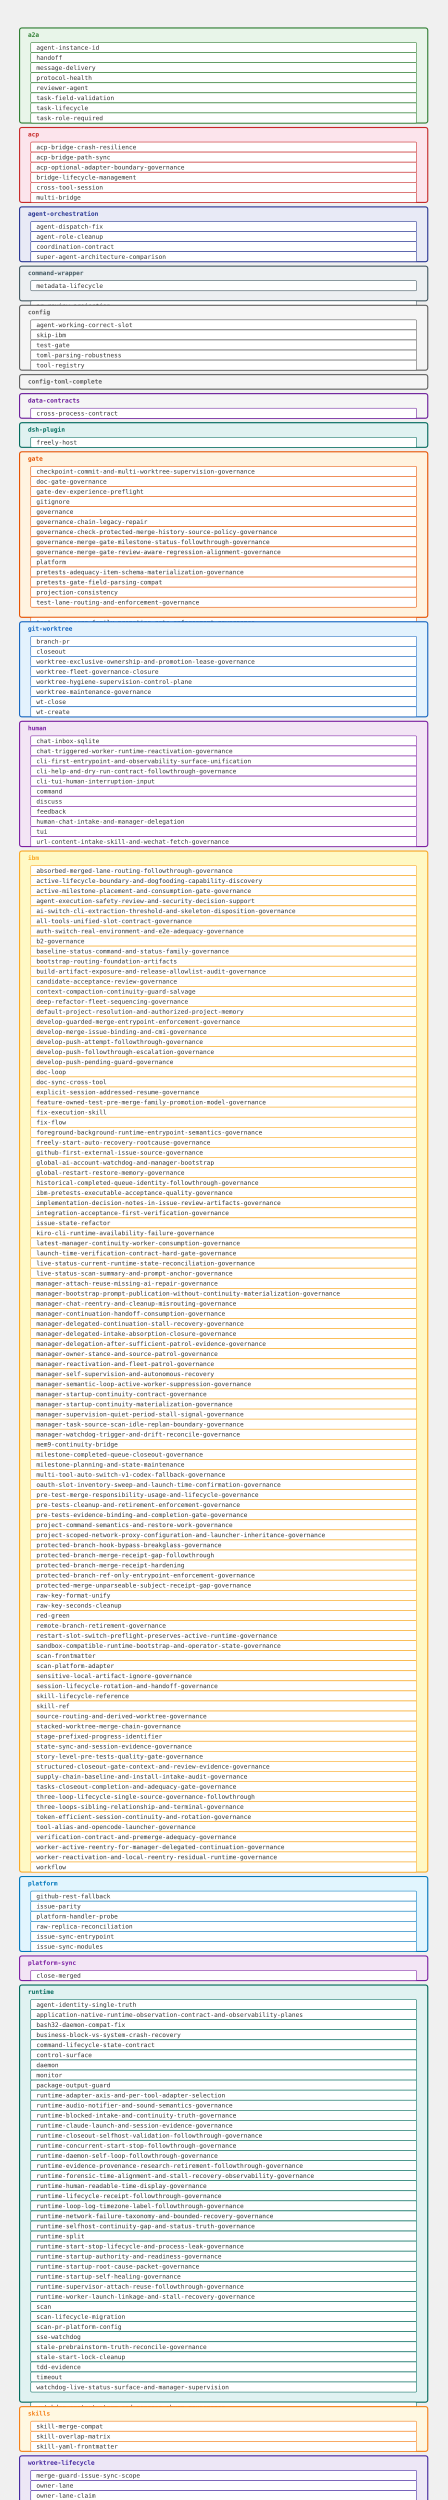
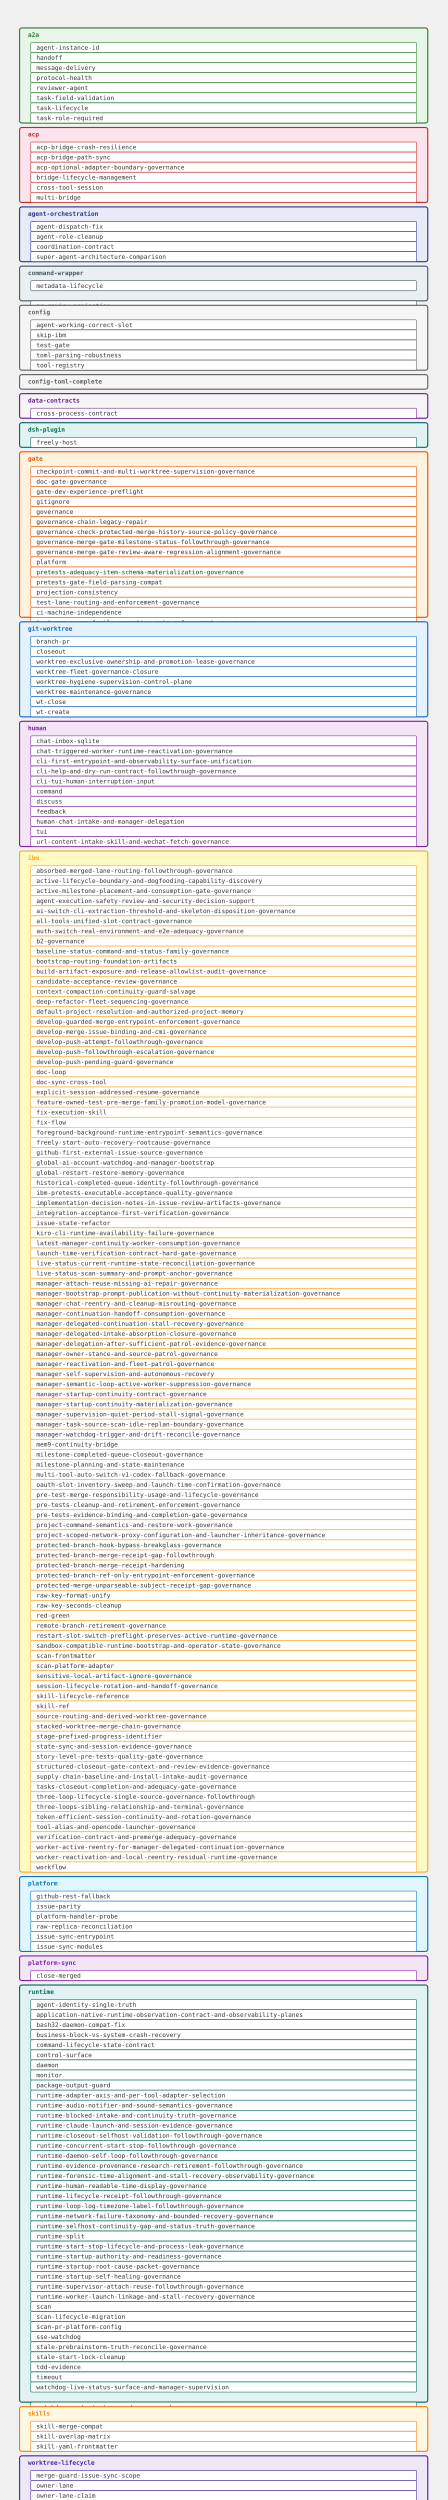
<svg xmlns="http://www.w3.org/2000/svg" viewBox="0 0 800 4471" width="800">
  <style>text { font-family: monospace; font-size: 11px; }</style>
  <rect id="epic-a2a" x="35" y="50" width="730" height="170" fill="#e8f5e9" stroke="#2e7d32" stroke-width="2" rx="4" />
  <text x="50" y="66" font-size="14" font-weight="bold" fill="#2e7d32">a2a</text>
  <rect id="story-agent-instance-id" x="55" y="76" width="690" height="18" fill="#fff" stroke="#2e7d32" stroke-width="1" rx="2" />
  <text x="65" y="89" fill="#333">agent-instance-id</text>
  <rect id="story-handoff" x="55" y="94" width="690" height="18" fill="#fff" stroke="#2e7d32" stroke-width="1" rx="2" />
  <text x="65" y="107" fill="#333">handoff</text>
  <rect id="story-message-delivery" x="55" y="112" width="690" height="18" fill="#fff" stroke="#2e7d32" stroke-width="1" rx="2" />
  <text x="65" y="125" fill="#333">message-delivery</text>
  <rect id="story-protocol-health" x="55" y="130" width="690" height="18" fill="#fff" stroke="#2e7d32" stroke-width="1" rx="2" />
  <text x="65" y="143" fill="#333">protocol-health</text>
  <rect id="story-reviewer-agent" x="55" y="148" width="690" height="18" fill="#fff" stroke="#2e7d32" stroke-width="1" rx="2" />
  <text x="65" y="161" fill="#333">reviewer-agent</text>
  <rect id="story-task-field-validation" x="55" y="166" width="690" height="18" fill="#fff" stroke="#2e7d32" stroke-width="1" rx="2" />
  <text x="65" y="179" fill="#333">task-field-validation</text>
  <rect id="story-task-lifecycle" x="55" y="184" width="690" height="18" fill="#fff" stroke="#2e7d32" stroke-width="1" rx="2" />
  <text x="65" y="197" fill="#333">task-lifecycle</text>
  <rect id="story-task-role-required" x="55" y="202" width="690" height="18" fill="#fff" stroke="#2e7d32" stroke-width="1" rx="2" />
  <text x="65" y="215" fill="#333">task-role-required</text>
  <rect id="epic-acp" x="35" y="228" width="730" height="134" fill="#fce4ec" stroke="#c62828" stroke-width="2" rx="4" />
  <text x="50" y="244" font-size="14" font-weight="bold" fill="#c62828">acp</text>
  <rect id="story-acp-bridge-crash-resilience" x="55" y="254" width="690" height="18" fill="#fff" stroke="#c62828" stroke-width="1" rx="2" />
  <text x="65" y="267" fill="#333">acp-bridge-crash-resilience</text>
  <rect id="story-acp-bridge-path-sync" x="55" y="272" width="690" height="18" fill="#fff" stroke="#c62828" stroke-width="1" rx="2" />
  <text x="65" y="285" fill="#333">acp-bridge-path-sync</text>
  <rect id="story-acp-optional-adapter-boundary-governance" x="55" y="290" width="690" height="18" fill="#fff" stroke="#c62828" stroke-width="1" rx="2" />
  <text x="65" y="303" fill="#333">acp-optional-adapter-boundary-governance</text>
  <rect id="story-bridge-lifecycle-management" x="55" y="308" width="690" height="18" fill="#fff" stroke="#c62828" stroke-width="1" rx="2" />
  <text x="65" y="321" fill="#333">bridge-lifecycle-management</text>
  <rect id="story-cross-tool-session" x="55" y="326" width="690" height="18" fill="#fff" stroke="#c62828" stroke-width="1" rx="2" />
  <text x="65" y="339" fill="#333">cross-tool-session</text>
  <rect id="story-multi-bridge" x="55" y="344" width="690" height="18" fill="#fff" stroke="#c62828" stroke-width="1" rx="2" />
  <text x="65" y="357" fill="#333">multi-bridge</text>
  <rect id="epic-agent-orchestration" x="35" y="370" width="730" height="98" fill="#e8eaf6" stroke="#283593" stroke-width="2" rx="4" />
  <text x="50" y="386" font-size="14" font-weight="bold" fill="#283593">agent-orchestration</text>
  <rect id="story-agent-dispatch-fix" x="55" y="396" width="690" height="18" fill="#fff" stroke="#283593" stroke-width="1" rx="2" />
  <text x="65" y="409" fill="#333">agent-dispatch-fix</text>
  <rect id="story-agent-role-cleanup" x="55" y="414" width="690" height="18" fill="#fff" stroke="#283593" stroke-width="1" rx="2" />
  <text x="65" y="427" fill="#333">agent-role-cleanup</text>
  <rect id="story-coordination-contract" x="55" y="432" width="690" height="18" fill="#fff" stroke="#283593" stroke-width="1" rx="2" />
  <text x="65" y="445" fill="#333">coordination-contract</text>
  <rect id="story-super-agent-architecture-comparison" x="55" y="450" width="690" height="18" fill="#fff" stroke="#283593" stroke-width="1" rx="2" />
  <text x="65" y="463" fill="#333">super-agent-architecture-comparison</text>
  <rect id="epic-command-wrapper" x="35" y="476" width="730" height="62" fill="#eceff1" stroke="#455a64" stroke-width="2" rx="4" />
  <text x="50" y="492" font-size="14" font-weight="bold" fill="#455a64">command-wrapper</text>
  <rect id="story-metadata-lifecycle" x="55" y="502" width="690" height="18" fill="#fff" stroke="#455a64" stroke-width="1" rx="2" />
  <text x="65" y="515" fill="#333">metadata-lifecycle</text>
  <rect id="story-pr-review-projection" x="55" y="538" width="690" height="18" fill="#fff" stroke="#455a64" stroke-width="1" rx="2" />
  <text x="65" y="551" fill="#333">pr-review-projection</text>
  <rect id="epic-config" x="35" y="546" width="730" height="116" fill="#f5f5f5" stroke="#616161" stroke-width="2" rx="4" />
  <text x="50" y="562" font-size="14" font-weight="bold" fill="#616161">config</text>
  <rect id="story-agent-working-correct-slot" x="55" y="572" width="690" height="18" fill="#fff" stroke="#616161" stroke-width="1" rx="2" />
  <text x="65" y="585" fill="#333">agent-working-correct-slot</text>
  <rect id="story-skip-ibm" x="55" y="590" width="690" height="18" fill="#fff" stroke="#616161" stroke-width="1" rx="2" />
  <text x="65" y="603" fill="#333">skip-ibm</text>
  <rect id="story-test-gate" x="55" y="608" width="690" height="18" fill="#fff" stroke="#616161" stroke-width="1" rx="2" />
  <text x="65" y="621" fill="#333">test-gate</text>
  <rect id="story-toml-parsing-robustness" x="55" y="626" width="690" height="18" fill="#fff" stroke="#616161" stroke-width="1" rx="2" />
  <text x="65" y="639" fill="#333">toml-parsing-robustness</text>
  <rect id="story-tool-registry" x="55" y="644" width="690" height="18" fill="#fff" stroke="#616161" stroke-width="1" rx="2" />
  <text x="65" y="657" fill="#333">tool-registry</text>
  <rect id="epic-config-toml-complete" x="35" y="670" width="730" height="26" fill="#f5f5f5" stroke="#616161" stroke-width="2" rx="4" />
  <text x="50" y="686" font-size="14" font-weight="bold" fill="#616161">config-toml-complete</text>
  <rect id="epic-data-contracts" x="35" y="704" width="730" height="44" fill="#f5f5f5" stroke="#6a1b9a" stroke-width="2" rx="4" />
  <text x="50" y="720" font-size="14" font-weight="bold" fill="#6a1b9a">data-contracts</text>
  <rect id="story-cross-process-contract" x="55" y="730" width="690" height="18" fill="#fff" stroke="#6a1b9a" stroke-width="1" rx="2" />
  <text x="65" y="743" fill="#333">cross-process-contract</text>
  <rect id="epic-dsh-plugin" x="35" y="756" width="730" height="44" fill="#e0f2f1" stroke="#00695c" stroke-width="2" rx="4" />
  <text x="50" y="772" font-size="14" font-weight="bold" fill="#00695c">dsh-plugin</text>
  <rect id="story-freely-host" x="55" y="782" width="690" height="18" fill="#fff" stroke="#00695c" stroke-width="1" rx="2" />
  <text x="65" y="795" fill="#333">freely-host</text>
  <rect id="epic-gate" x="35" y="808" width="730" height="296" fill="#fff3e0" stroke="#e65100" stroke-width="2" rx="4" />
  <text x="50" y="824" font-size="14" font-weight="bold" fill="#e65100">gate</text>
  <rect id="story-checkpoint-commit-and-multi-worktree-supervision-governance" x="55" y="834" width="690" height="18" fill="#fff" stroke="#e65100" stroke-width="1" rx="2" />
  <text x="65" y="847" fill="#333">checkpoint-commit-and-multi-worktree-supervision-governance</text>
  <rect id="story-doc-gate-governance" x="55" y="852" width="690" height="18" fill="#fff" stroke="#e65100" stroke-width="1" rx="2" />
  <text x="65" y="865" fill="#333">doc-gate-governance</text>
  <rect id="story-gate-dev-experience-preflight" x="55" y="870" width="690" height="18" fill="#fff" stroke="#e65100" stroke-width="1" rx="2" />
  <text x="65" y="883" fill="#333">gate-dev-experience-preflight</text>
  <rect id="story-gitignore" x="55" y="888" width="690" height="18" fill="#fff" stroke="#e65100" stroke-width="1" rx="2" />
  <text x="65" y="901" fill="#333">gitignore</text>
  <rect id="story-governance" x="55" y="906" width="690" height="18" fill="#fff" stroke="#e65100" stroke-width="1" rx="2" />
  <text x="65" y="919" fill="#333">governance</text>
  <rect id="story-governance-chain-legacy-repair" x="55" y="924" width="690" height="18" fill="#fff" stroke="#e65100" stroke-width="1" rx="2" />
  <text x="65" y="937" fill="#333">governance-chain-legacy-repair</text>
  <rect id="story-governance-check-protected-merge-history-source-policy-governance" x="55" y="942" width="690" height="18" fill="#fff" stroke="#e65100" stroke-width="1" rx="2" />
  <text x="65" y="955" fill="#333">governance-check-protected-merge-history-source-policy-governance</text>
  <rect id="story-governance-merge-gate-milestone-status-followthrough-governance" x="55" y="960" width="690" height="18" fill="#fff" stroke="#e65100" stroke-width="1" rx="2" />
  <text x="65" y="973" fill="#333">governance-merge-gate-milestone-status-followthrough-governance</text>
  <rect id="story-governance-merge-gate-review-aware-regression-alignment-governance" x="55" y="978" width="690" height="18" fill="#fff" stroke="#e65100" stroke-width="1" rx="2" />
  <text x="65" y="991" fill="#333">governance-merge-gate-review-aware-regression-alignment-governance</text>
  <rect id="story-platform" x="55" y="996" width="690" height="18" fill="#fff" stroke="#e65100" stroke-width="1" rx="2" />
  <text x="65" y="1009" fill="#333">platform</text>
  <rect id="story-pretests-adequacy-item-schema-materialization-governance" x="55" y="1014" width="690" height="18" fill="#fff" stroke="#e65100" stroke-width="1" rx="2" />
  <text x="65" y="1027" fill="#333">pretests-adequacy-item-schema-materialization-governance</text>
  <rect id="story-pretests-gate-field-parsing-compat" x="55" y="1032" width="690" height="18" fill="#fff" stroke="#e65100" stroke-width="1" rx="2" />
  <text x="65" y="1045" fill="#333">pretests-gate-field-parsing-compat</text>
  <rect id="story-projection-consistency" x="55" y="1050" width="690" height="18" fill="#fff" stroke="#e65100" stroke-width="1" rx="2" />
  <text x="65" y="1063" fill="#333">projection-consistency</text>
  <rect id="story-test-lane-routing-and-enforcement-governance" x="55" y="1068" width="690" height="18" fill="#fff" stroke="#e65100" stroke-width="1" rx="2" />
  <text x="65" y="1081" fill="#333">test-lane-routing-and-enforcement-governance</text>
+   <rect id="story-ci-machine-independence" x="55" y="1086" width="690" height="18" fill="#fff" stroke="#e65100" stroke-width="1" rx="2" />
+   <text x="65" y="1099" fill="#333">ci-machine-independence</text>
  <rect id="story-test-pre-merge-family-promotion-gate-enforcement-governance" x="55" y="1104" width="690" height="18" fill="#fff" stroke="#e65100" stroke-width="1" rx="2" />
  <text x="65" y="1117" fill="#333">test-pre-merge-family-promotion-gate-enforcement-governance</text>
  <rect id="epic-git-worktree" x="35" y="1112" width="730" height="170" fill="#e3f2fd" stroke="#1565c0" stroke-width="2" rx="4" />
  <text x="50" y="1128" font-size="14" font-weight="bold" fill="#1565c0">git-worktree</text>
  <rect id="story-branch-pr" x="55" y="1138" width="690" height="18" fill="#fff" stroke="#1565c0" stroke-width="1" rx="2" />
  <text x="65" y="1151" fill="#333">branch-pr</text>
  <rect id="story-closeout" x="55" y="1156" width="690" height="18" fill="#fff" stroke="#1565c0" stroke-width="1" rx="2" />
  <text x="65" y="1169" fill="#333">closeout</text>
  <rect id="story-worktree-exclusive-ownership-and-promotion-lease-governance" x="55" y="1174" width="690" height="18" fill="#fff" stroke="#1565c0" stroke-width="1" rx="2" />
  <text x="65" y="1187" fill="#333">worktree-exclusive-ownership-and-promotion-lease-governance</text>
  <rect id="story-worktree-fleet-governance-closure" x="55" y="1192" width="690" height="18" fill="#fff" stroke="#1565c0" stroke-width="1" rx="2" />
  <text x="65" y="1205" fill="#333">worktree-fleet-governance-closure</text>
  <rect id="story-worktree-hygiene-supervision-control-plane" x="55" y="1210" width="690" height="18" fill="#fff" stroke="#1565c0" stroke-width="1" rx="2" />
  <text x="65" y="1223" fill="#333">worktree-hygiene-supervision-control-plane</text>
  <rect id="story-worktree-maintenance-governance" x="55" y="1228" width="690" height="18" fill="#fff" stroke="#1565c0" stroke-width="1" rx="2" />
  <text x="65" y="1241" fill="#333">worktree-maintenance-governance</text>
  <rect id="story-wt-close" x="55" y="1246" width="690" height="18" fill="#fff" stroke="#1565c0" stroke-width="1" rx="2" />
  <text x="65" y="1259" fill="#333">wt-close</text>
  <rect id="story-wt-create" x="55" y="1264" width="690" height="18" fill="#fff" stroke="#1565c0" stroke-width="1" rx="2" />
  <text x="65" y="1277" fill="#333">wt-create</text>
  <rect id="epic-human" x="35" y="1290" width="730" height="224" fill="#f3e5f5" stroke="#7b1fa2" stroke-width="2" rx="4" />
  <text x="50" y="1306" font-size="14" font-weight="bold" fill="#7b1fa2">human</text>
  <rect id="story-chat-inbox-sqlite" x="55" y="1316" width="690" height="18" fill="#fff" stroke="#7b1fa2" stroke-width="1" rx="2" />
  <text x="65" y="1329" fill="#333">chat-inbox-sqlite</text>
  <rect id="story-chat-triggered-worker-runtime-reactivation-governance" x="55" y="1334" width="690" height="18" fill="#fff" stroke="#7b1fa2" stroke-width="1" rx="2" />
  <text x="65" y="1347" fill="#333">chat-triggered-worker-runtime-reactivation-governance</text>
  <rect id="story-cli-first-entrypoint-and-observability-surface-unification" x="55" y="1352" width="690" height="18" fill="#fff" stroke="#7b1fa2" stroke-width="1" rx="2" />
  <text x="65" y="1365" fill="#333">cli-first-entrypoint-and-observability-surface-unification</text>
  <rect id="story-cli-help-and-dry-run-contract-followthrough-governance" x="55" y="1370" width="690" height="18" fill="#fff" stroke="#7b1fa2" stroke-width="1" rx="2" />
  <text x="65" y="1383" fill="#333">cli-help-and-dry-run-contract-followthrough-governance</text>
  <rect id="story-cli-tui-human-interruption-input" x="55" y="1388" width="690" height="18" fill="#fff" stroke="#7b1fa2" stroke-width="1" rx="2" />
  <text x="65" y="1401" fill="#333">cli-tui-human-interruption-input</text>
  <rect id="story-command" x="55" y="1406" width="690" height="18" fill="#fff" stroke="#7b1fa2" stroke-width="1" rx="2" />
  <text x="65" y="1419" fill="#333">command</text>
  <rect id="story-discuss" x="55" y="1424" width="690" height="18" fill="#fff" stroke="#7b1fa2" stroke-width="1" rx="2" />
  <text x="65" y="1437" fill="#333">discuss</text>
  <rect id="story-feedback" x="55" y="1442" width="690" height="18" fill="#fff" stroke="#7b1fa2" stroke-width="1" rx="2" />
  <text x="65" y="1455" fill="#333">feedback</text>
  <rect id="story-human-chat-intake-and-manager-delegation" x="55" y="1460" width="690" height="18" fill="#fff" stroke="#7b1fa2" stroke-width="1" rx="2" />
  <text x="65" y="1473" fill="#333">human-chat-intake-and-manager-delegation</text>
  <rect id="story-tui" x="55" y="1478" width="690" height="18" fill="#fff" stroke="#7b1fa2" stroke-width="1" rx="2" />
  <text x="65" y="1491" fill="#333">tui</text>
  <rect id="story-url-content-intake-skill-and-wechat-fetch-governance" x="55" y="1496" width="690" height="18" fill="#fff" stroke="#7b1fa2" stroke-width="1" rx="2" />
  <text x="65" y="1509" fill="#333">url-content-intake-skill-and-wechat-fetch-governance</text>
  <rect id="epic-ibm" x="35" y="1522" width="730" height="1826" fill="#fff9c4" stroke="#f9a825" stroke-width="2" rx="4" />
  <text x="50" y="1538" font-size="14" font-weight="bold" fill="#f9a825">ibm</text>
  <rect id="story-absorbed-merged-lane-routing-followthrough-governance" x="55" y="1548" width="690" height="18" fill="#fff" stroke="#f9a825" stroke-width="1" rx="2" />
  <text x="65" y="1561" fill="#333">absorbed-merged-lane-routing-followthrough-governance</text>
  <rect id="story-active-lifecycle-boundary-and-dogfooding-capability-discovery" x="55" y="1566" width="690" height="18" fill="#fff" stroke="#f9a825" stroke-width="1" rx="2" />
  <text x="65" y="1579" fill="#333">active-lifecycle-boundary-and-dogfooding-capability-discovery</text>
  <rect id="story-active-milestone-placement-and-consumption-gate-governance" x="55" y="1584" width="690" height="18" fill="#fff" stroke="#f9a825" stroke-width="1" rx="2" />
  <text x="65" y="1597" fill="#333">active-milestone-placement-and-consumption-gate-governance</text>
  <rect id="story-agent-execution-safety-review-and-security-decision-support" x="55" y="1602" width="690" height="18" fill="#fff" stroke="#f9a825" stroke-width="1" rx="2" />
  <text x="65" y="1615" fill="#333">agent-execution-safety-review-and-security-decision-support</text>
  <rect id="story-ai-switch-cli-extraction-threshold-and-skeleton-disposition-governance" x="55" y="1620" width="690" height="18" fill="#fff" stroke="#f9a825" stroke-width="1" rx="2" />
  <text x="65" y="1633" fill="#333">ai-switch-cli-extraction-threshold-and-skeleton-disposition-governance</text>
  <rect id="story-all-tools-unified-slot-contract-governance" x="55" y="1638" width="690" height="18" fill="#fff" stroke="#f9a825" stroke-width="1" rx="2" />
  <text x="65" y="1651" fill="#333">all-tools-unified-slot-contract-governance</text>
  <rect id="story-auth-switch-real-environment-and-e2e-adequacy-governance" x="55" y="1656" width="690" height="18" fill="#fff" stroke="#f9a825" stroke-width="1" rx="2" />
  <text x="65" y="1669" fill="#333">auth-switch-real-environment-and-e2e-adequacy-governance</text>
  <rect id="story-b2-governance" x="55" y="1674" width="690" height="18" fill="#fff" stroke="#f9a825" stroke-width="1" rx="2" />
  <text x="65" y="1687" fill="#333">b2-governance</text>
  <rect id="story-baseline-status-command-and-status-family-governance" x="55" y="1692" width="690" height="18" fill="#fff" stroke="#f9a825" stroke-width="1" rx="2" />
  <text x="65" y="1705" fill="#333">baseline-status-command-and-status-family-governance</text>
  <rect id="story-bootstrap-routing-foundation-artifacts" x="55" y="1710" width="690" height="18" fill="#fff" stroke="#f9a825" stroke-width="1" rx="2" />
  <text x="65" y="1723" fill="#333">bootstrap-routing-foundation-artifacts</text>
  <rect id="story-build-artifact-exposure-and-release-allowlist-audit-governance" x="55" y="1728" width="690" height="18" fill="#fff" stroke="#f9a825" stroke-width="1" rx="2" />
  <text x="65" y="1741" fill="#333">build-artifact-exposure-and-release-allowlist-audit-governance</text>
  <rect id="story-candidate-acceptance-review-governance" x="55" y="1746" width="690" height="18" fill="#fff" stroke="#f9a825" stroke-width="1" rx="2" />
  <text x="65" y="1759" fill="#333">candidate-acceptance-review-governance</text>
  <rect id="story-context-compaction-continuity-guard-salvage" x="55" y="1764" width="690" height="18" fill="#fff" stroke="#f9a825" stroke-width="1" rx="2" />
  <text x="65" y="1777" fill="#333">context-compaction-continuity-guard-salvage</text>
  <rect id="story-deep-refactor-fleet-sequencing-governance" x="55" y="1782" width="690" height="18" fill="#fff" stroke="#f9a825" stroke-width="1" rx="2" />
  <text x="65" y="1795" fill="#333">deep-refactor-fleet-sequencing-governance</text>
  <rect id="story-default-project-resolution-and-authorized-project-memory" x="55" y="1800" width="690" height="18" fill="#fff" stroke="#f9a825" stroke-width="1" rx="2" />
  <text x="65" y="1813" fill="#333">default-project-resolution-and-authorized-project-memory</text>
  <rect id="story-develop-guarded-merge-entrypoint-enforcement-governance" x="55" y="1818" width="690" height="18" fill="#fff" stroke="#f9a825" stroke-width="1" rx="2" />
  <text x="65" y="1831" fill="#333">develop-guarded-merge-entrypoint-enforcement-governance</text>
  <rect id="story-develop-merge-issue-binding-and-cmi-governance" x="55" y="1836" width="690" height="18" fill="#fff" stroke="#f9a825" stroke-width="1" rx="2" />
  <text x="65" y="1849" fill="#333">develop-merge-issue-binding-and-cmi-governance</text>
  <rect id="story-develop-push-attempt-followthrough-governance" x="55" y="1854" width="690" height="18" fill="#fff" stroke="#f9a825" stroke-width="1" rx="2" />
  <text x="65" y="1867" fill="#333">develop-push-attempt-followthrough-governance</text>
  <rect id="story-develop-push-followthrough-escalation-governance" x="55" y="1872" width="690" height="18" fill="#fff" stroke="#f9a825" stroke-width="1" rx="2" />
  <text x="65" y="1885" fill="#333">develop-push-followthrough-escalation-governance</text>
  <rect id="story-develop-push-pending-guard-governance" x="55" y="1890" width="690" height="18" fill="#fff" stroke="#f9a825" stroke-width="1" rx="2" />
  <text x="65" y="1903" fill="#333">develop-push-pending-guard-governance</text>
  <rect id="story-doc-loop" x="55" y="1908" width="690" height="18" fill="#fff" stroke="#f9a825" stroke-width="1" rx="2" />
  <text x="65" y="1921" fill="#333">doc-loop</text>
  <rect id="story-doc-sync-cross-tool" x="55" y="1926" width="690" height="18" fill="#fff" stroke="#f9a825" stroke-width="1" rx="2" />
  <text x="65" y="1939" fill="#333">doc-sync-cross-tool</text>
  <rect id="story-explicit-session-addressed-resume-governance" x="55" y="1944" width="690" height="18" fill="#fff" stroke="#f9a825" stroke-width="1" rx="2" />
  <text x="65" y="1957" fill="#333">explicit-session-addressed-resume-governance</text>
  <rect id="story-feature-owned-test-pre-merge-family-promotion-model-governance" x="55" y="1962" width="690" height="18" fill="#fff" stroke="#f9a825" stroke-width="1" rx="2" />
  <text x="65" y="1975" fill="#333">feature-owned-test-pre-merge-family-promotion-model-governance</text>
  <rect id="story-fix-execution-skill" x="55" y="1980" width="690" height="18" fill="#fff" stroke="#f9a825" stroke-width="1" rx="2" />
  <text x="65" y="1993" fill="#333">fix-execution-skill</text>
  <rect id="story-fix-flow" x="55" y="1998" width="690" height="18" fill="#fff" stroke="#f9a825" stroke-width="1" rx="2" />
  <text x="65" y="2011" fill="#333">fix-flow</text>
  <rect id="story-foreground-background-runtime-entrypoint-semantics-governance" x="55" y="2016" width="690" height="18" fill="#fff" stroke="#f9a825" stroke-width="1" rx="2" />
  <text x="65" y="2029" fill="#333">foreground-background-runtime-entrypoint-semantics-governance</text>
  <rect id="story-freely-start-auto-recovery-rootcause-governance" x="55" y="2034" width="690" height="18" fill="#fff" stroke="#f9a825" stroke-width="1" rx="2" />
  <text x="65" y="2047" fill="#333">freely-start-auto-recovery-rootcause-governance</text>
  <rect id="story-github-first-external-issue-source-governance" x="55" y="2052" width="690" height="18" fill="#fff" stroke="#f9a825" stroke-width="1" rx="2" />
  <text x="65" y="2065" fill="#333">github-first-external-issue-source-governance</text>
  <rect id="story-global-ai-account-watchdog-and-manager-bootstrap" x="55" y="2070" width="690" height="18" fill="#fff" stroke="#f9a825" stroke-width="1" rx="2" />
  <text x="65" y="2083" fill="#333">global-ai-account-watchdog-and-manager-bootstrap</text>
  <rect id="story-global-restart-restore-memory-governance" x="55" y="2088" width="690" height="18" fill="#fff" stroke="#f9a825" stroke-width="1" rx="2" />
  <text x="65" y="2101" fill="#333">global-restart-restore-memory-governance</text>
  <rect id="story-historical-completed-queue-identity-followthrough-governance" x="55" y="2106" width="690" height="18" fill="#fff" stroke="#f9a825" stroke-width="1" rx="2" />
  <text x="65" y="2119" fill="#333">historical-completed-queue-identity-followthrough-governance</text>
  <rect id="story-ibm-pretests-executable-acceptance-quality-governance" x="55" y="2124" width="690" height="18" fill="#fff" stroke="#f9a825" stroke-width="1" rx="2" />
  <text x="65" y="2137" fill="#333">ibm-pretests-executable-acceptance-quality-governance</text>
  <rect id="story-implementation-decision-notes-in-issue-review-artifacts-governance" x="55" y="2142" width="690" height="18" fill="#fff" stroke="#f9a825" stroke-width="1" rx="2" />
  <text x="65" y="2155" fill="#333">implementation-decision-notes-in-issue-review-artifacts-governance</text>
  <rect id="story-integration-acceptance-first-verification-governance" x="55" y="2160" width="690" height="18" fill="#fff" stroke="#f9a825" stroke-width="1" rx="2" />
  <text x="65" y="2173" fill="#333">integration-acceptance-first-verification-governance</text>
  <rect id="story-issue-state-refactor" x="55" y="2178" width="690" height="18" fill="#fff" stroke="#f9a825" stroke-width="1" rx="2" />
  <text x="65" y="2191" fill="#333">issue-state-refactor</text>
  <rect id="story-kiro-cli-runtime-availability-failure-governance" x="55" y="2196" width="690" height="18" fill="#fff" stroke="#f9a825" stroke-width="1" rx="2" />
  <text x="65" y="2209" fill="#333">kiro-cli-runtime-availability-failure-governance</text>
  <rect id="story-latest-manager-continuity-worker-consumption-governance" x="55" y="2214" width="690" height="18" fill="#fff" stroke="#f9a825" stroke-width="1" rx="2" />
  <text x="65" y="2227" fill="#333">latest-manager-continuity-worker-consumption-governance</text>
  <rect id="story-launch-time-verification-contract-hard-gate-governance" x="55" y="2232" width="690" height="18" fill="#fff" stroke="#f9a825" stroke-width="1" rx="2" />
  <text x="65" y="2245" fill="#333">launch-time-verification-contract-hard-gate-governance</text>
  <rect id="story-live-status-current-runtime-state-reconciliation-governance" x="55" y="2250" width="690" height="18" fill="#fff" stroke="#f9a825" stroke-width="1" rx="2" />
  <text x="65" y="2263" fill="#333">live-status-current-runtime-state-reconciliation-governance</text>
  <rect id="story-live-status-scan-summary-and-prompt-anchor-governance" x="55" y="2268" width="690" height="18" fill="#fff" stroke="#f9a825" stroke-width="1" rx="2" />
  <text x="65" y="2281" fill="#333">live-status-scan-summary-and-prompt-anchor-governance</text>
  <rect id="story-manager-attach-reuse-missing-ai-repair-governance" x="55" y="2286" width="690" height="18" fill="#fff" stroke="#f9a825" stroke-width="1" rx="2" />
  <text x="65" y="2299" fill="#333">manager-attach-reuse-missing-ai-repair-governance</text>
  <rect id="story-manager-bootstrap-prompt-publication-without-continuity-materialization-governance" x="55" y="2304" width="690" height="18" fill="#fff" stroke="#f9a825" stroke-width="1" rx="2" />
  <text x="65" y="2317" fill="#333">manager-bootstrap-prompt-publication-without-continuity-materialization-governance</text>
  <rect id="story-manager-chat-reentry-and-cleanup-misrouting-governance" x="55" y="2322" width="690" height="18" fill="#fff" stroke="#f9a825" stroke-width="1" rx="2" />
  <text x="65" y="2335" fill="#333">manager-chat-reentry-and-cleanup-misrouting-governance</text>
  <rect id="story-manager-continuation-handoff-consumption-governance" x="55" y="2340" width="690" height="18" fill="#fff" stroke="#f9a825" stroke-width="1" rx="2" />
  <text x="65" y="2353" fill="#333">manager-continuation-handoff-consumption-governance</text>
  <rect id="story-manager-delegated-continuation-stall-recovery-governance" x="55" y="2358" width="690" height="18" fill="#fff" stroke="#f9a825" stroke-width="1" rx="2" />
  <text x="65" y="2371" fill="#333">manager-delegated-continuation-stall-recovery-governance</text>
  <rect id="story-manager-delegated-intake-absorption-closure-governance" x="55" y="2376" width="690" height="18" fill="#fff" stroke="#f9a825" stroke-width="1" rx="2" />
  <text x="65" y="2389" fill="#333">manager-delegated-intake-absorption-closure-governance</text>
  <rect id="story-manager-delegation-after-sufficient-patrol-evidence-governance" x="55" y="2394" width="690" height="18" fill="#fff" stroke="#f9a825" stroke-width="1" rx="2" />
  <text x="65" y="2407" fill="#333">manager-delegation-after-sufficient-patrol-evidence-governance</text>
  <rect id="story-manager-owner-stance-and-source-patrol-governance" x="55" y="2412" width="690" height="18" fill="#fff" stroke="#f9a825" stroke-width="1" rx="2" />
  <text x="65" y="2425" fill="#333">manager-owner-stance-and-source-patrol-governance</text>
  <rect id="story-manager-reactivation-and-fleet-patrol-governance" x="55" y="2430" width="690" height="18" fill="#fff" stroke="#f9a825" stroke-width="1" rx="2" />
  <text x="65" y="2443" fill="#333">manager-reactivation-and-fleet-patrol-governance</text>
  <rect id="story-manager-self-supervision-and-autonomous-recovery" x="55" y="2448" width="690" height="18" fill="#fff" stroke="#f9a825" stroke-width="1" rx="2" />
  <text x="65" y="2461" fill="#333">manager-self-supervision-and-autonomous-recovery</text>
  <rect id="story-manager-semantic-loop-active-worker-suppression-governance" x="55" y="2466" width="690" height="18" fill="#fff" stroke="#f9a825" stroke-width="1" rx="2" />
  <text x="65" y="2479" fill="#333">manager-semantic-loop-active-worker-suppression-governance</text>
  <rect id="story-manager-startup-continuity-contract-governance" x="55" y="2484" width="690" height="18" fill="#fff" stroke="#f9a825" stroke-width="1" rx="2" />
  <text x="65" y="2497" fill="#333">manager-startup-continuity-contract-governance</text>
  <rect id="story-manager-startup-continuity-materialization-governance" x="55" y="2502" width="690" height="18" fill="#fff" stroke="#f9a825" stroke-width="1" rx="2" />
  <text x="65" y="2515" fill="#333">manager-startup-continuity-materialization-governance</text>
  <rect id="story-manager-supervision-quiet-period-stall-signal-governance" x="55" y="2520" width="690" height="18" fill="#fff" stroke="#f9a825" stroke-width="1" rx="2" />
  <text x="65" y="2533" fill="#333">manager-supervision-quiet-period-stall-signal-governance</text>
  <rect id="story-manager-task-source-scan-idle-replan-boundary-governance" x="55" y="2538" width="690" height="18" fill="#fff" stroke="#f9a825" stroke-width="1" rx="2" />
  <text x="65" y="2551" fill="#333">manager-task-source-scan-idle-replan-boundary-governance</text>
  <rect id="story-manager-watchdog-trigger-and-drift-reconcile-governance" x="55" y="2556" width="690" height="18" fill="#fff" stroke="#f9a825" stroke-width="1" rx="2" />
  <text x="65" y="2569" fill="#333">manager-watchdog-trigger-and-drift-reconcile-governance</text>
  <rect id="story-mem9-continuity-bridge" x="55" y="2574" width="690" height="18" fill="#fff" stroke="#f9a825" stroke-width="1" rx="2" />
  <text x="65" y="2587" fill="#333">mem9-continuity-bridge</text>
  <rect id="story-milestone-completed-queue-closeout-governance" x="55" y="2592" width="690" height="18" fill="#fff" stroke="#f9a825" stroke-width="1" rx="2" />
  <text x="65" y="2605" fill="#333">milestone-completed-queue-closeout-governance</text>
  <rect id="story-milestone-planning-and-state-maintenance" x="55" y="2610" width="690" height="18" fill="#fff" stroke="#f9a825" stroke-width="1" rx="2" />
  <text x="65" y="2623" fill="#333">milestone-planning-and-state-maintenance</text>
  <rect id="story-multi-tool-auto-switch-v1-codex-fallback-governance" x="55" y="2628" width="690" height="18" fill="#fff" stroke="#f9a825" stroke-width="1" rx="2" />
  <text x="65" y="2641" fill="#333">multi-tool-auto-switch-v1-codex-fallback-governance</text>
  <rect id="story-oauth-slot-inventory-sweep-and-launch-time-confirmation-governance" x="55" y="2646" width="690" height="18" fill="#fff" stroke="#f9a825" stroke-width="1" rx="2" />
  <text x="65" y="2659" fill="#333">oauth-slot-inventory-sweep-and-launch-time-confirmation-governance</text>
  <rect id="story-pre-test-merge-responsibility-usage-and-lifecycle-governance" x="55" y="2664" width="690" height="18" fill="#fff" stroke="#f9a825" stroke-width="1" rx="2" />
  <text x="65" y="2677" fill="#333">pre-test-merge-responsibility-usage-and-lifecycle-governance</text>
  <rect id="story-pre-tests-cleanup-and-retirement-enforcement-governance" x="55" y="2682" width="690" height="18" fill="#fff" stroke="#f9a825" stroke-width="1" rx="2" />
  <text x="65" y="2695" fill="#333">pre-tests-cleanup-and-retirement-enforcement-governance</text>
  <rect id="story-pre-tests-evidence-binding-and-completion-gate-governance" x="55" y="2700" width="690" height="18" fill="#fff" stroke="#f9a825" stroke-width="1" rx="2" />
  <text x="65" y="2713" fill="#333">pre-tests-evidence-binding-and-completion-gate-governance</text>
  <rect id="story-project-command-semantics-and-restore-work-governance" x="55" y="2718" width="690" height="18" fill="#fff" stroke="#f9a825" stroke-width="1" rx="2" />
  <text x="65" y="2731" fill="#333">project-command-semantics-and-restore-work-governance</text>
  <rect id="story-project-scoped-network-proxy-configuration-and-launcher-inheritance-governance" x="55" y="2736" width="690" height="18" fill="#fff" stroke="#f9a825" stroke-width="1" rx="2" />
  <text x="65" y="2749" fill="#333">project-scoped-network-proxy-configuration-and-launcher-inheritance-governance</text>
  <rect id="story-protected-branch-hook-bypass-breakglass-governance" x="55" y="2754" width="690" height="18" fill="#fff" stroke="#f9a825" stroke-width="1" rx="2" />
  <text x="65" y="2767" fill="#333">protected-branch-hook-bypass-breakglass-governance</text>
  <rect id="story-protected-branch-merge-receipt-gap-followthrough" x="55" y="2772" width="690" height="18" fill="#fff" stroke="#f9a825" stroke-width="1" rx="2" />
  <text x="65" y="2785" fill="#333">protected-branch-merge-receipt-gap-followthrough</text>
  <rect id="story-protected-branch-merge-receipt-hardening" x="55" y="2790" width="690" height="18" fill="#fff" stroke="#f9a825" stroke-width="1" rx="2" />
  <text x="65" y="2803" fill="#333">protected-branch-merge-receipt-hardening</text>
  <rect id="story-protected-branch-ref-only-entrypoint-enforcement-governance" x="55" y="2808" width="690" height="18" fill="#fff" stroke="#f9a825" stroke-width="1" rx="2" />
  <text x="65" y="2821" fill="#333">protected-branch-ref-only-entrypoint-enforcement-governance</text>
  <rect id="story-protected-merge-unparseable-subject-receipt-gap-governance" x="55" y="2826" width="690" height="18" fill="#fff" stroke="#f9a825" stroke-width="1" rx="2" />
  <text x="65" y="2839" fill="#333">protected-merge-unparseable-subject-receipt-gap-governance</text>
  <rect id="story-raw-key-format-unify" x="55" y="2844" width="690" height="18" fill="#fff" stroke="#f9a825" stroke-width="1" rx="2" />
  <text x="65" y="2857" fill="#333">raw-key-format-unify</text>
  <rect id="story-raw-key-seconds-cleanup" x="55" y="2862" width="690" height="18" fill="#fff" stroke="#f9a825" stroke-width="1" rx="2" />
  <text x="65" y="2875" fill="#333">raw-key-seconds-cleanup</text>
  <rect id="story-red-green" x="55" y="2880" width="690" height="18" fill="#fff" stroke="#f9a825" stroke-width="1" rx="2" />
  <text x="65" y="2893" fill="#333">red-green</text>
  <rect id="story-remote-branch-retirement-governance" x="55" y="2898" width="690" height="18" fill="#fff" stroke="#f9a825" stroke-width="1" rx="2" />
  <text x="65" y="2911" fill="#333">remote-branch-retirement-governance</text>
  <rect id="story-restart-slot-switch-preflight-preserves-active-runtime-governance" x="55" y="2916" width="690" height="18" fill="#fff" stroke="#f9a825" stroke-width="1" rx="2" />
  <text x="65" y="2929" fill="#333">restart-slot-switch-preflight-preserves-active-runtime-governance</text>
  <rect id="story-sandbox-compatible-runtime-bootstrap-and-operator-state-governance" x="55" y="2934" width="690" height="18" fill="#fff" stroke="#f9a825" stroke-width="1" rx="2" />
  <text x="65" y="2947" fill="#333">sandbox-compatible-runtime-bootstrap-and-operator-state-governance</text>
  <rect id="story-scan-frontmatter" x="55" y="2952" width="690" height="18" fill="#fff" stroke="#f9a825" stroke-width="1" rx="2" />
  <text x="65" y="2965" fill="#333">scan-frontmatter</text>
  <rect id="story-scan-platform-adapter" x="55" y="2970" width="690" height="18" fill="#fff" stroke="#f9a825" stroke-width="1" rx="2" />
  <text x="65" y="2983" fill="#333">scan-platform-adapter</text>
  <rect id="story-sensitive-local-artifact-ignore-governance" x="55" y="2988" width="690" height="18" fill="#fff" stroke="#f9a825" stroke-width="1" rx="2" />
  <text x="65" y="3001" fill="#333">sensitive-local-artifact-ignore-governance</text>
  <rect id="story-session-lifecycle-rotation-and-handoff-governance" x="55" y="3006" width="690" height="18" fill="#fff" stroke="#f9a825" stroke-width="1" rx="2" />
  <text x="65" y="3019" fill="#333">session-lifecycle-rotation-and-handoff-governance</text>
  <rect id="story-skill-lifecycle-reference" x="55" y="3024" width="690" height="18" fill="#fff" stroke="#f9a825" stroke-width="1" rx="2" />
  <text x="65" y="3037" fill="#333">skill-lifecycle-reference</text>
  <rect id="story-skill-ref" x="55" y="3042" width="690" height="18" fill="#fff" stroke="#f9a825" stroke-width="1" rx="2" />
  <text x="65" y="3055" fill="#333">skill-ref</text>
  <rect id="story-source-routing-and-derived-worktree-governance" x="55" y="3060" width="690" height="18" fill="#fff" stroke="#f9a825" stroke-width="1" rx="2" />
  <text x="65" y="3073" fill="#333">source-routing-and-derived-worktree-governance</text>
  <rect id="story-stacked-worktree-merge-chain-governance" x="55" y="3078" width="690" height="18" fill="#fff" stroke="#f9a825" stroke-width="1" rx="2" />
  <text x="65" y="3091" fill="#333">stacked-worktree-merge-chain-governance</text>
  <rect id="story-stage-prefixed-progress-identifier" x="55" y="3096" width="690" height="18" fill="#fff" stroke="#f9a825" stroke-width="1" rx="2" />
  <text x="65" y="3109" fill="#333">stage-prefixed-progress-identifier</text>
  <rect id="story-state-sync-and-session-evidence-governance" x="55" y="3114" width="690" height="18" fill="#fff" stroke="#f9a825" stroke-width="1" rx="2" />
  <text x="65" y="3127" fill="#333">state-sync-and-session-evidence-governance</text>
  <rect id="story-story-level-pre-tests-quality-gate-governance" x="55" y="3132" width="690" height="18" fill="#fff" stroke="#f9a825" stroke-width="1" rx="2" />
  <text x="65" y="3145" fill="#333">story-level-pre-tests-quality-gate-governance</text>
  <rect id="story-structured-closeout-gate-context-and-review-evidence-governance" x="55" y="3150" width="690" height="18" fill="#fff" stroke="#f9a825" stroke-width="1" rx="2" />
  <text x="65" y="3163" fill="#333">structured-closeout-gate-context-and-review-evidence-governance</text>
  <rect id="story-supply-chain-baseline-and-install-intake-audit-governance" x="55" y="3168" width="690" height="18" fill="#fff" stroke="#f9a825" stroke-width="1" rx="2" />
  <text x="65" y="3181" fill="#333">supply-chain-baseline-and-install-intake-audit-governance</text>
  <rect id="story-tasks-closeout-completion-and-adequacy-gate-governance" x="55" y="3186" width="690" height="18" fill="#fff" stroke="#f9a825" stroke-width="1" rx="2" />
  <text x="65" y="3199" fill="#333">tasks-closeout-completion-and-adequacy-gate-governance</text>
  <rect id="story-three-loop-lifecycle-single-source-governance-followthrough" x="55" y="3204" width="690" height="18" fill="#fff" stroke="#f9a825" stroke-width="1" rx="2" />
  <text x="65" y="3217" fill="#333">three-loop-lifecycle-single-source-governance-followthrough</text>
  <rect id="story-three-loops-sibling-relationship-and-terminal-governance" x="55" y="3222" width="690" height="18" fill="#fff" stroke="#f9a825" stroke-width="1" rx="2" />
  <text x="65" y="3235" fill="#333">three-loops-sibling-relationship-and-terminal-governance</text>
  <rect id="story-token-efficient-session-continuity-and-rotation-governance" x="55" y="3240" width="690" height="18" fill="#fff" stroke="#f9a825" stroke-width="1" rx="2" />
  <text x="65" y="3253" fill="#333">token-efficient-session-continuity-and-rotation-governance</text>
  <rect id="story-tool-alias-and-opencode-launcher-governance" x="55" y="3258" width="690" height="18" fill="#fff" stroke="#f9a825" stroke-width="1" rx="2" />
  <text x="65" y="3271" fill="#333">tool-alias-and-opencode-launcher-governance</text>
  <rect id="story-verification-contract-and-premerge-adequacy-governance" x="55" y="3276" width="690" height="18" fill="#fff" stroke="#f9a825" stroke-width="1" rx="2" />
  <text x="65" y="3289" fill="#333">verification-contract-and-premerge-adequacy-governance</text>
  <rect id="story-worker-active-reentry-for-manager-delegated-continuation-governance" x="55" y="3294" width="690" height="18" fill="#fff" stroke="#f9a825" stroke-width="1" rx="2" />
  <text x="65" y="3307" fill="#333">worker-active-reentry-for-manager-delegated-continuation-governance</text>
  <rect id="story-worker-reactivation-and-local-reentry-residual-runtime-governance" x="55" y="3312" width="690" height="18" fill="#fff" stroke="#f9a825" stroke-width="1" rx="2" />
  <text x="65" y="3325" fill="#333">worker-reactivation-and-local-reentry-residual-runtime-governance</text>
  <rect id="story-workflow" x="55" y="3330" width="690" height="18" fill="#fff" stroke="#f9a825" stroke-width="1" rx="2" />
  <text x="65" y="3343" fill="#333">workflow</text>
  <rect id="epic-platform" x="35" y="3356" width="730" height="134" fill="#e1f5fe" stroke="#0277bd" stroke-width="2" rx="4" />
  <text x="50" y="3372" font-size="14" font-weight="bold" fill="#0277bd">platform</text>
  <rect id="story-github-rest-fallback" x="55" y="3382" width="690" height="18" fill="#fff" stroke="#0277bd" stroke-width="1" rx="2" />
  <text x="65" y="3395" fill="#333">github-rest-fallback</text>
  <rect id="story-issue-parity" x="55" y="3400" width="690" height="18" fill="#fff" stroke="#0277bd" stroke-width="1" rx="2" />
  <text x="65" y="3413" fill="#333">issue-parity</text>
  <rect id="story-platform-handler-probe" x="55" y="3418" width="690" height="18" fill="#fff" stroke="#0277bd" stroke-width="1" rx="2" />
  <text x="65" y="3431" fill="#333">platform-handler-probe</text>
  <rect id="story-raw-replica-reconciliation" x="55" y="3436" width="690" height="18" fill="#fff" stroke="#0277bd" stroke-width="1" rx="2" />
  <text x="65" y="3449" fill="#333">raw-replica-reconciliation</text>
  <rect id="story-issue-sync-entrypoint" x="55" y="3454" width="690" height="18" fill="#fff" stroke="#0277bd" stroke-width="1" rx="2" />
  <text x="65" y="3467" fill="#333">issue-sync-entrypoint</text>
  <rect id="story-issue-sync-modules" x="55" y="3472" width="690" height="18" fill="#fff" stroke="#0277bd" stroke-width="1" rx="2" />
  <text x="65" y="3485" fill="#333">issue-sync-modules</text>
  <rect id="epic-platform-sync" x="35" y="3498" width="730" height="44" fill="#f3e5f5" stroke="#7b1fa2" stroke-width="2" rx="4" />
  <text x="50" y="3514" font-size="14" font-weight="bold" fill="#7b1fa2">platform-sync</text>
  <rect id="story-close-merged" x="55" y="3524" width="690" height="18" fill="#fff" stroke="#7b1fa2" stroke-width="1" rx="2" />
  <text x="65" y="3537" fill="#333">close-merged</text>
  <rect id="epic-runtime" x="35" y="3550" width="730" height="746" fill="#e0f2f1" stroke="#00695c" stroke-width="2" rx="4" />
  <text x="50" y="3566" font-size="14" font-weight="bold" fill="#00695c">runtime</text>
  <rect id="story-agent-identity-single-truth" x="55" y="3576" width="690" height="18" fill="#fff" stroke="#00695c" stroke-width="1" rx="2" />
  <text x="65" y="3589" fill="#333">agent-identity-single-truth</text>
  <rect id="story-application-native-runtime-observation-contract-and-observability-planes" x="55" y="3594" width="690" height="18" fill="#fff" stroke="#00695c" stroke-width="1" rx="2" />
  <text x="65" y="3607" fill="#333">application-native-runtime-observation-contract-and-observability-planes</text>
  <rect id="story-bash32-daemon-compat-fix" x="55" y="3612" width="690" height="18" fill="#fff" stroke="#00695c" stroke-width="1" rx="2" />
  <text x="65" y="3625" fill="#333">bash32-daemon-compat-fix</text>
  <rect id="story-business-block-vs-system-crash-recovery" x="55" y="3630" width="690" height="18" fill="#fff" stroke="#00695c" stroke-width="1" rx="2" />
  <text x="65" y="3643" fill="#333">business-block-vs-system-crash-recovery</text>
  <rect id="story-command-lifecycle-state-contract" x="55" y="3648" width="690" height="18" fill="#fff" stroke="#00695c" stroke-width="1" rx="2" />
  <text x="65" y="3661" fill="#333">command-lifecycle-state-contract</text>
  <rect id="story-control-surface" x="55" y="3666" width="690" height="18" fill="#fff" stroke="#00695c" stroke-width="1" rx="2" />
  <text x="65" y="3679" fill="#333">control-surface</text>
  <rect id="story-daemon" x="55" y="3684" width="690" height="18" fill="#fff" stroke="#00695c" stroke-width="1" rx="2" />
  <text x="65" y="3697" fill="#333">daemon</text>
  <rect id="story-monitor" x="55" y="3702" width="690" height="18" fill="#fff" stroke="#00695c" stroke-width="1" rx="2" />
  <text x="65" y="3715" fill="#333">monitor</text>
  <rect id="story-package-output-guard" x="55" y="3720" width="690" height="18" fill="#fff" stroke="#00695c" stroke-width="1" rx="2" />
  <text x="65" y="3733" fill="#333">package-output-guard</text>
  <rect id="story-runtime-adapter-axis-and-per-tool-adapter-selection" x="55" y="3738" width="690" height="18" fill="#fff" stroke="#00695c" stroke-width="1" rx="2" />
  <text x="65" y="3751" fill="#333">runtime-adapter-axis-and-per-tool-adapter-selection</text>
  <rect id="story-runtime-audio-notifier-and-sound-semantics-governance" x="55" y="3756" width="690" height="18" fill="#fff" stroke="#00695c" stroke-width="1" rx="2" />
  <text x="65" y="3769" fill="#333">runtime-audio-notifier-and-sound-semantics-governance</text>
  <rect id="story-runtime-blocked-intake-and-continuity-truth-governance" x="55" y="3774" width="690" height="18" fill="#fff" stroke="#00695c" stroke-width="1" rx="2" />
  <text x="65" y="3787" fill="#333">runtime-blocked-intake-and-continuity-truth-governance</text>
  <rect id="story-runtime-claude-launch-and-session-evidence-governance" x="55" y="3792" width="690" height="18" fill="#fff" stroke="#00695c" stroke-width="1" rx="2" />
  <text x="65" y="3805" fill="#333">runtime-claude-launch-and-session-evidence-governance</text>
  <rect id="story-runtime-closeout-selfhost-validation-followthrough-governance" x="55" y="3810" width="690" height="18" fill="#fff" stroke="#00695c" stroke-width="1" rx="2" />
  <text x="65" y="3823" fill="#333">runtime-closeout-selfhost-validation-followthrough-governance</text>
  <rect id="story-runtime-concurrent-start-stop-followthrough-governance" x="55" y="3828" width="690" height="18" fill="#fff" stroke="#00695c" stroke-width="1" rx="2" />
  <text x="65" y="3841" fill="#333">runtime-concurrent-start-stop-followthrough-governance</text>
  <rect id="story-runtime-daemon-self-loop-followthrough-governance" x="55" y="3846" width="690" height="18" fill="#fff" stroke="#00695c" stroke-width="1" rx="2" />
  <text x="65" y="3859" fill="#333">runtime-daemon-self-loop-followthrough-governance</text>
  <rect id="story-runtime-evidence-provenance-research-retirement-followthrough-governance" x="55" y="3864" width="690" height="18" fill="#fff" stroke="#00695c" stroke-width="1" rx="2" />
  <text x="65" y="3877" fill="#333">runtime-evidence-provenance-research-retirement-followthrough-governance</text>
  <rect id="story-runtime-forensic-time-alignment-and-stall-recovery-observability-governance" x="55" y="3882" width="690" height="18" fill="#fff" stroke="#00695c" stroke-width="1" rx="2" />
  <text x="65" y="3895" fill="#333">runtime-forensic-time-alignment-and-stall-recovery-observability-governance</text>
  <rect id="story-runtime-human-readable-time-display-governance" x="55" y="3900" width="690" height="18" fill="#fff" stroke="#00695c" stroke-width="1" rx="2" />
  <text x="65" y="3913" fill="#333">runtime-human-readable-time-display-governance</text>
  <rect id="story-runtime-lifecycle-receipt-followthrough-governance" x="55" y="3918" width="690" height="18" fill="#fff" stroke="#00695c" stroke-width="1" rx="2" />
  <text x="65" y="3931" fill="#333">runtime-lifecycle-receipt-followthrough-governance</text>
  <rect id="story-runtime-loop-log-timezone-label-followthrough-governance" x="55" y="3936" width="690" height="18" fill="#fff" stroke="#00695c" stroke-width="1" rx="2" />
  <text x="65" y="3949" fill="#333">runtime-loop-log-timezone-label-followthrough-governance</text>
  <rect id="story-runtime-network-failure-taxonomy-and-bounded-recovery-governance" x="55" y="3954" width="690" height="18" fill="#fff" stroke="#00695c" stroke-width="1" rx="2" />
  <text x="65" y="3967" fill="#333">runtime-network-failure-taxonomy-and-bounded-recovery-governance</text>
  <rect id="story-runtime-selfhost-continuity-gap-and-status-truth-governance" x="55" y="3972" width="690" height="18" fill="#fff" stroke="#00695c" stroke-width="1" rx="2" />
  <text x="65" y="3985" fill="#333">runtime-selfhost-continuity-gap-and-status-truth-governance</text>
  <rect id="story-runtime-split" x="55" y="3990" width="690" height="18" fill="#fff" stroke="#00695c" stroke-width="1" rx="2" />
  <text x="65" y="4003" fill="#333">runtime-split</text>
  <rect id="story-runtime-start-stop-lifecycle-and-process-leak-governance" x="55" y="4008" width="690" height="18" fill="#fff" stroke="#00695c" stroke-width="1" rx="2" />
  <text x="65" y="4021" fill="#333">runtime-start-stop-lifecycle-and-process-leak-governance</text>
  <rect id="story-runtime-startup-authority-and-readiness-governance" x="55" y="4026" width="690" height="18" fill="#fff" stroke="#00695c" stroke-width="1" rx="2" />
  <text x="65" y="4039" fill="#333">runtime-startup-authority-and-readiness-governance</text>
  <rect id="story-runtime-startup-root-cause-packet-governance" x="55" y="4044" width="690" height="18" fill="#fff" stroke="#00695c" stroke-width="1" rx="2" />
  <text x="65" y="4057" fill="#333">runtime-startup-root-cause-packet-governance</text>
  <rect id="story-runtime-startup-self-healing-governance" x="55" y="4062" width="690" height="18" fill="#fff" stroke="#00695c" stroke-width="1" rx="2" />
  <text x="65" y="4075" fill="#333">runtime-startup-self-healing-governance</text>
  <rect id="story-runtime-supervisor-attach-reuse-followthrough-governance" x="55" y="4080" width="690" height="18" fill="#fff" stroke="#00695c" stroke-width="1" rx="2" />
  <text x="65" y="4093" fill="#333">runtime-supervisor-attach-reuse-followthrough-governance</text>
  <rect id="story-runtime-worker-launch-linkage-and-stall-recovery-governance" x="55" y="4098" width="690" height="18" fill="#fff" stroke="#00695c" stroke-width="1" rx="2" />
  <text x="65" y="4111" fill="#333">runtime-worker-launch-linkage-and-stall-recovery-governance</text>
  <rect id="story-scan" x="55" y="4116" width="690" height="18" fill="#fff" stroke="#00695c" stroke-width="1" rx="2" />
  <text x="65" y="4129" fill="#333">scan</text>
  <rect id="story-scan-lifecycle-migration" x="55" y="4134" width="690" height="18" fill="#fff" stroke="#00695c" stroke-width="1" rx="2" />
  <text x="65" y="4147" fill="#333">scan-lifecycle-migration</text>
  <rect id="story-scan-pr-platform-config" x="55" y="4152" width="690" height="18" fill="#fff" stroke="#00695c" stroke-width="1" rx="2" />
  <text x="65" y="4165" fill="#333">scan-pr-platform-config</text>
  <rect id="story-sse-watchdog" x="55" y="4170" width="690" height="18" fill="#fff" stroke="#00695c" stroke-width="1" rx="2" />
  <text x="65" y="4183" fill="#333">sse-watchdog</text>
  <rect id="story-stale-prebrainstorm-truth-reconcile-governance" x="55" y="4188" width="690" height="18" fill="#fff" stroke="#00695c" stroke-width="1" rx="2" />
  <text x="65" y="4201" fill="#333">stale-prebrainstorm-truth-reconcile-governance</text>
  <rect id="story-stale-start-lock-cleanup" x="55" y="4206" width="690" height="18" fill="#fff" stroke="#00695c" stroke-width="1" rx="2" />
  <text x="65" y="4219" fill="#333">stale-start-lock-cleanup</text>
  <rect id="story-tdd-evidence" x="55" y="4224" width="690" height="18" fill="#fff" stroke="#00695c" stroke-width="1" rx="2" />
  <text x="65" y="4237" fill="#333">tdd-evidence</text>
  <rect id="story-timeout" x="55" y="4242" width="690" height="18" fill="#fff" stroke="#00695c" stroke-width="1" rx="2" />
  <text x="65" y="4255" fill="#333">timeout</text>
  <rect id="story-watchdog-live-status-surface-and-manager-supervision" x="55" y="4260" width="690" height="18" fill="#fff" stroke="#00695c" stroke-width="1" rx="2" />
  <text x="65" y="4273" fill="#333">watchdog-live-status-surface-and-manager-supervision</text>
  <rect id="story-watchdog-restart-storm-and-process-churn-governance" x="55" y="4296" width="690" height="18" fill="#fff" stroke="#00695c" stroke-width="1" rx="2" />
  <text x="65" y="4309" fill="#333">watchdog-restart-storm-and-process-churn-governance</text>
  <rect id="epic-skills" x="35" y="4304" width="730" height="80" fill="#fff8e1" stroke="#f57f17" stroke-width="2" rx="4" />
  <text x="50" y="4320" font-size="14" font-weight="bold" fill="#f57f17">skills</text>
  <rect id="story-skill-merge-compat" x="55" y="4330" width="690" height="18" fill="#fff" stroke="#f57f17" stroke-width="1" rx="2" />
  <text x="65" y="4343" fill="#333">skill-merge-compat</text>
  <rect id="story-skill-overlap-matrix" x="55" y="4348" width="690" height="18" fill="#fff" stroke="#f57f17" stroke-width="1" rx="2" />
  <text x="65" y="4361" fill="#333">skill-overlap-matrix</text>
  <rect id="story-skill-yaml-frontmatter" x="55" y="4366" width="690" height="18" fill="#fff" stroke="#f57f17" stroke-width="1" rx="2" />
  <text x="65" y="4379" fill="#333">skill-yaml-frontmatter</text>
  <rect id="epic-worktree-lifecycle" x="35" y="4392" width="730" height="116" fill="#ede7f6" stroke="#4527a0" stroke-width="2" rx="4" />
  <text x="50" y="4408" font-size="14" font-weight="bold" fill="#4527a0">worktree-lifecycle</text>
  <rect id="story-merge-guard-issue-sync-scope" x="55" y="4418" width="690" height="18" fill="#fff" stroke="#4527a0" stroke-width="1" rx="2" />
  <text x="65" y="4431" fill="#333">merge-guard-issue-sync-scope</text>
  <rect id="story-owner-lane" x="55" y="4436" width="690" height="18" fill="#fff" stroke="#4527a0" stroke-width="1" rx="2" />
  <text x="65" y="4449" fill="#333">owner-lane</text>
  <rect id="story-owner-lane-claim" x="55" y="4454" width="690" height="18" fill="#fff" stroke="#4527a0" stroke-width="1" rx="2" />
  <text x="65" y="4467" fill="#333">owner-lane-claim</text>
  <rect id="story-worktree-seed" x="55" y="4472" width="690" height="18" fill="#fff" stroke="#4527a0" stroke-width="1" rx="2" />
  <text x="65" y="4485" fill="#333">worktree-seed</text>
  <rect id="story-wt-create-resume-test-worktree" x="55" y="4490" width="690" height="18" fill="#fff" stroke="#4527a0" stroke-width="1" rx="2" />
  <text x="65" y="4503" fill="#333">wt-create-resume-test-worktree</text>
</svg>
